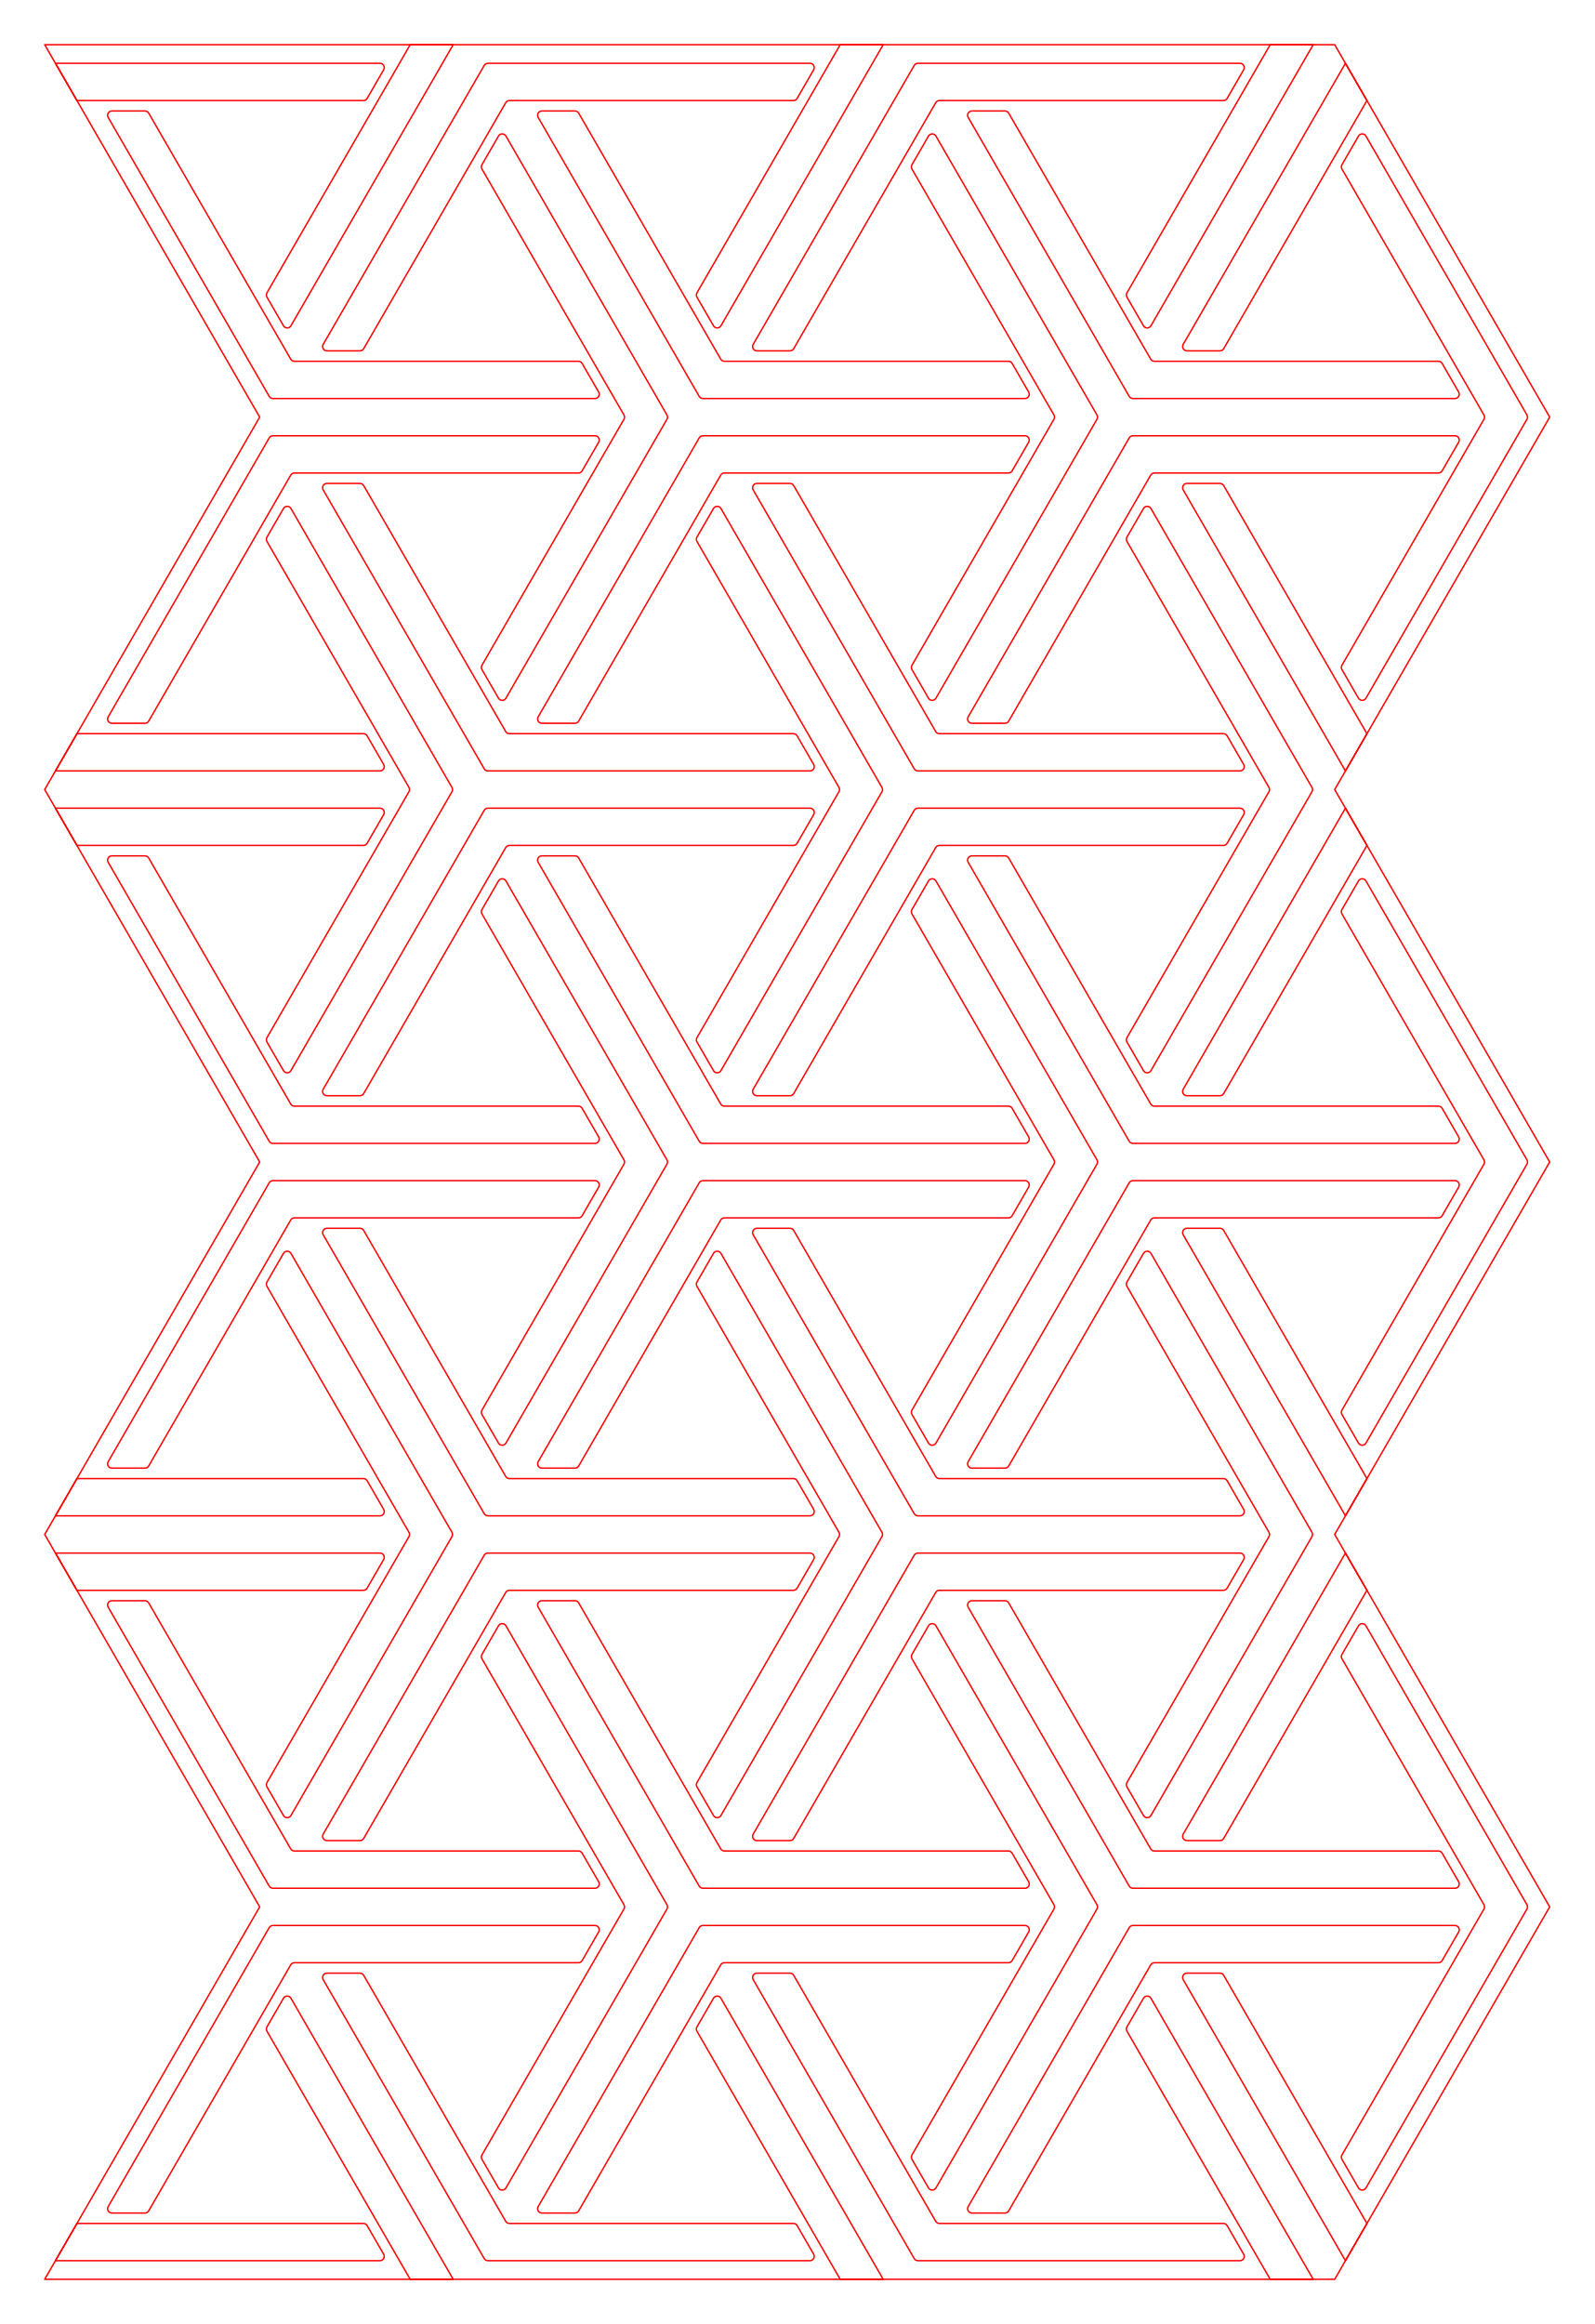
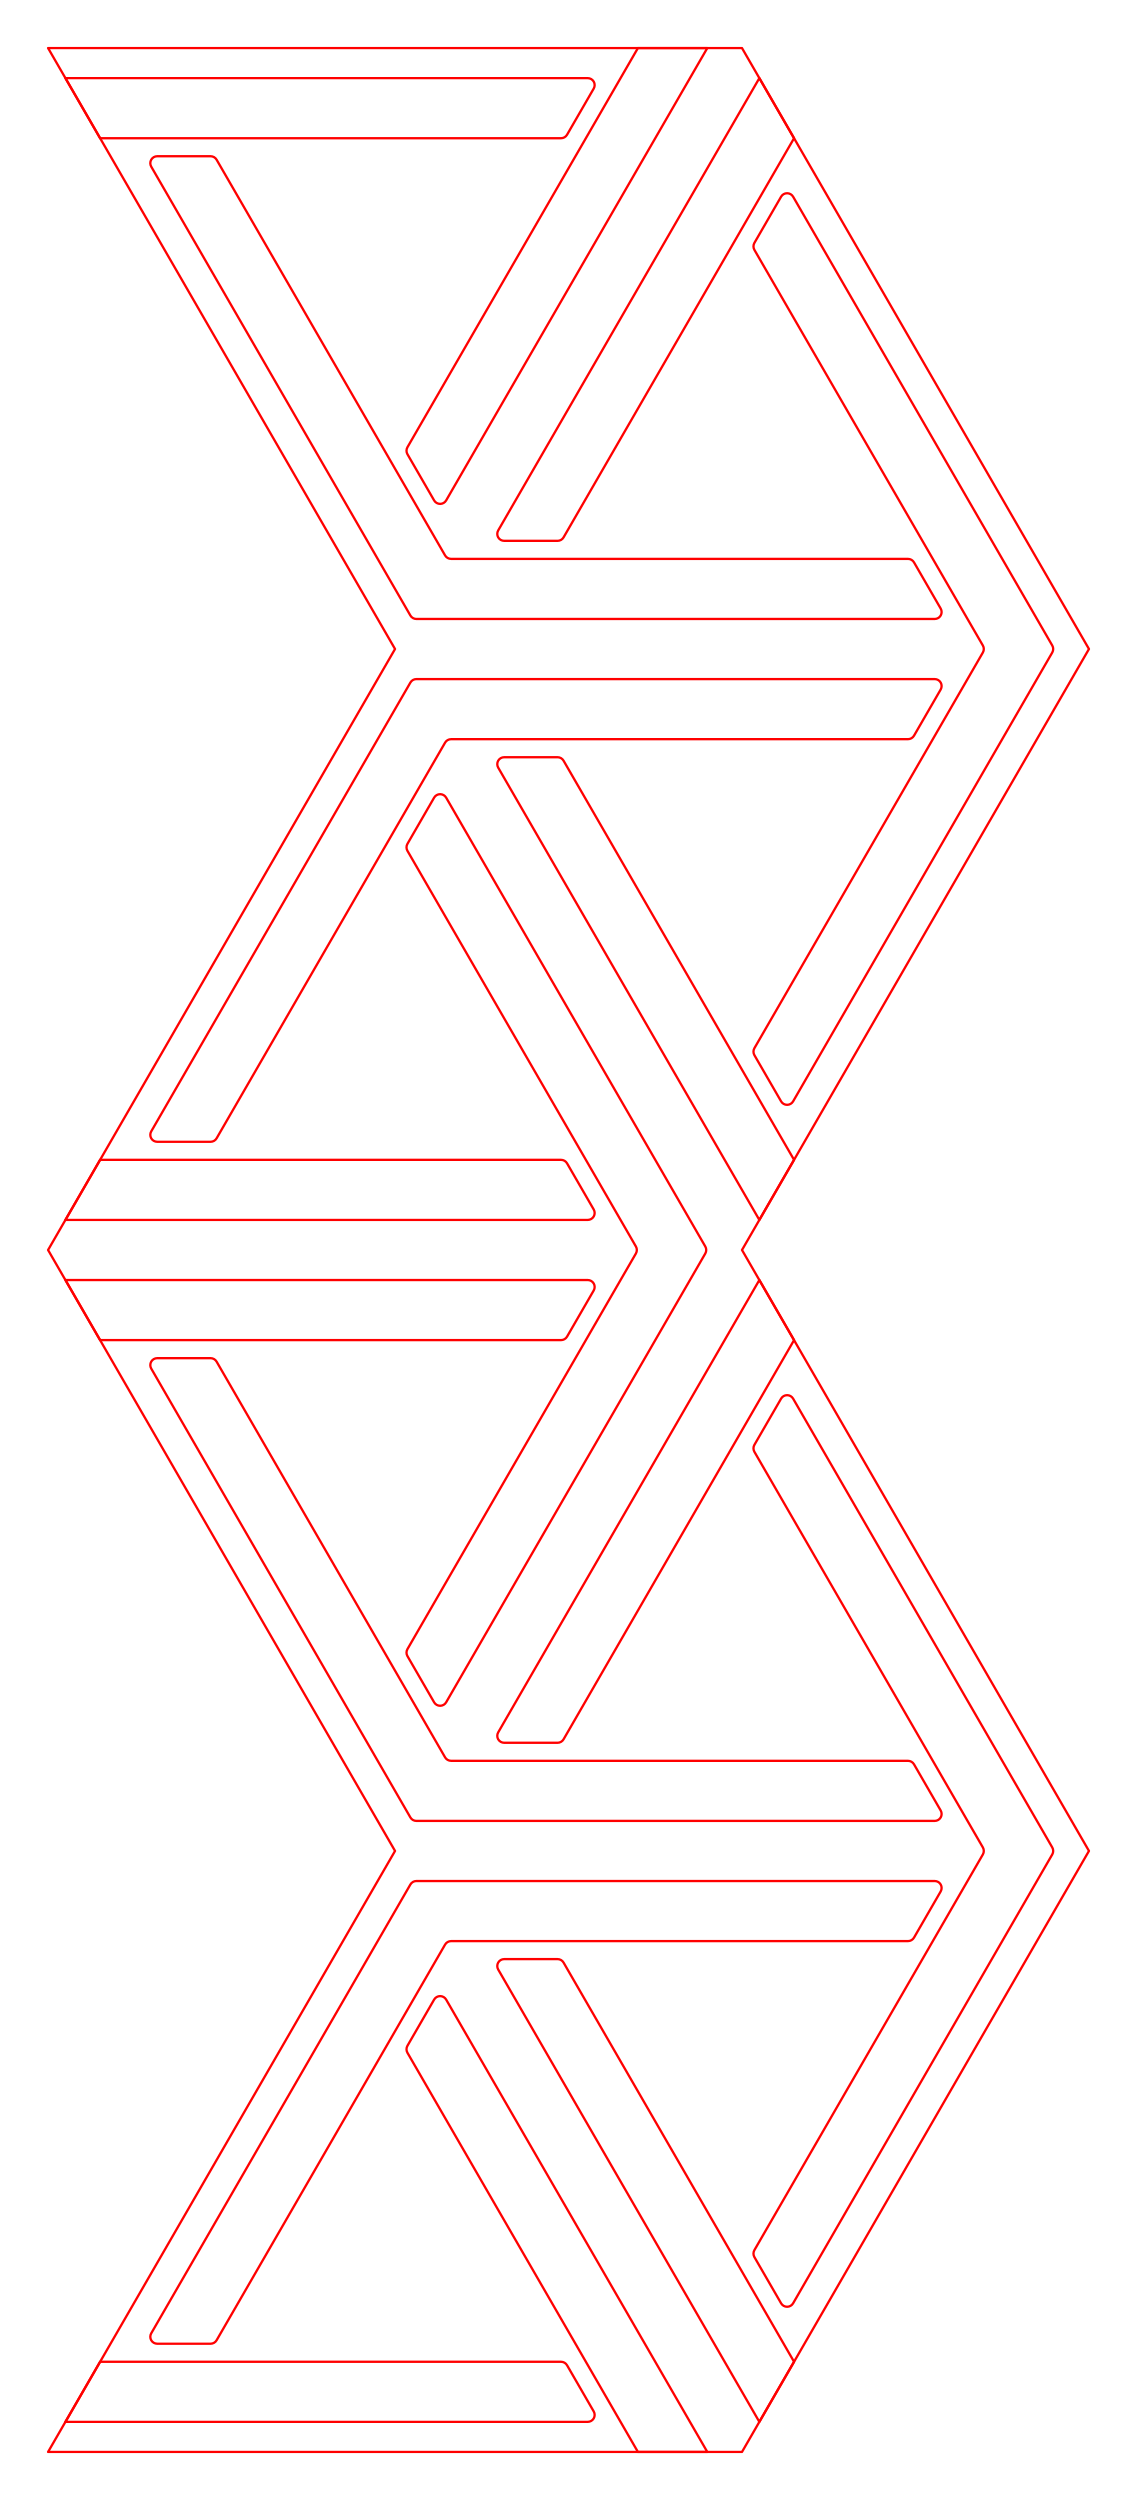
- <svg xmlns="http://www.w3.org/2000/svg" version="1.1" viewBox="-1.559 -1.559 55.618 81.06">
+ <svg xmlns="http://www.w3.org/2000/svg" version="1.1" viewBox="-1.039 -1.039 24.578 54.04">
  <g id="cut" fill="none" stroke="#FF0000" stroke-width="0.05" stroke-linecap="round" stroke-linejoin="round">
-     <path d="M 52.5 12.99 L 45 25.981 L 52.5 38.971 L 45 51.962 L 52.5 64.952 L 45 77.942 L 30 77.942 L 15 77.942 L 0 77.942 L 7.5 64.952 L 0 51.962 L 7.5 38.971 L 0 25.981 L 7.5 12.99 L 0 0 L 15 0 L 30 0 L 45 0 Z" />
-     <path d="M 51.707 12.915 L 46.09 3.187 A 0.15 0.15 0 0 0 45.83 3.187 L 45.253 4.186 A 0.15 0.15 0 0 0 45.253 4.336 L 49.125 11.042 A 0.15 0.15 0 0 0 49.125 11.042 L 49.875 12.341 A 0.15 0.15 0 0 1 49.875 12.341 L 50.207 12.915 A 0.15 0.15 0 0 1 50.207 13.065 L 49.875 13.64 A 0.15 0.15 0 0 1 49.875 13.64 L 49.125 14.939 A 0.15 0.15 0 0 0 49.125 14.939 L 45.253 21.645 A 0.15 0.15 0 0 0 45.253 21.795 L 45.83 22.794 A 0.15 0.15 0 0 0 46.09 22.794 L 51.707 13.065 A 0.15 0.15 0 0 0 51.707 12.915 Z" />
-     <path d="M 7.832 13.715 L 2.215 23.444 A 0.15 0.15 0 0 0 2.345 23.669 L 3.498 23.669 A 0.15 0.15 0 0 0 3.628 23.593 L 7.5 16.888 A 0.15 0.15 0 0 1 7.5 16.888 L 8.25 15.588 A 0.15 0.15 0 0 0 8.25 15.588 L 8.582 15.014 A 0.15 0.15 0 0 1 8.712 14.939 L 9.375 14.939 L 10.875 14.939 L 18.618 14.939 A 0.15 0.15 0 0 0 18.748 14.864 L 19.325 13.865 A 0.15 0.15 0 0 0 19.195 13.64 L 7.962 13.64 A 0.15 0.15 0 0 0 7.832 13.715 Z" />
-     <path d="M 3.375 1.949 L 1.875 1.949 L 1.125 1.949 L 0.375 0.649 L 11.695 0.649 A 0.15 0.15 0 0 1 11.825 0.874 L 11.248 1.874 A 0.15 0.15 0 0 1 11.118 1.949 L 3.375 1.949 Z" />
-     <path d="M 0.375 25.331 L 11.695 25.331 A 0.15 0.15 0 0 0 11.825 25.106 L 11.248 24.107 A 0.15 0.15 0 0 0 11.118 24.032 L 3.375 24.032 L 1.875 24.032 L 1.125 24.032 L 0.375 25.331 Z" />
-     <path d="M 14.207 25.906 L 8.59 16.177 A 0.15 0.15 0 0 0 8.33 16.177 L 7.753 17.176 A 0.15 0.15 0 0 0 7.753 17.326 L 11.625 24.032 A 0.15 0.15 0 0 1 11.625 24.032 L 12.375 25.331 A 0.15 0.15 0 0 0 12.375 25.331 L 12.707 25.906 A 0.15 0.15 0 0 1 12.707 26.056 L 12.375 26.63 A 0.15 0.15 0 0 0 12.375 26.63 L 11.625 27.929 L 7.753 34.635 A 0.15 0.15 0 0 0 7.753 34.785 L 8.33 35.784 A 0.15 0.15 0 0 0 8.59 35.784 L 14.207 26.056 A 0.15 0.15 0 0 0 14.207 25.906 Z" />
-     <path d="M 15.332 25.256 L 9.715 15.528 A 0.15 0.15 0 0 1 9.845 15.303 L 10.998 15.303 A 0.15 0.15 0 0 1 11.128 15.378 L 15 22.084 A 0.15 0.15 0 0 0 15 22.084 L 15.75 23.383 A 0.15 0.15 0 0 1 15.75 23.383 L 16.082 23.957 A 0.15 0.15 0 0 0 16.212 24.032 L 16.875 24.032 L 18.375 24.032 L 26.118 24.032 A 0.15 0.15 0 0 1 26.248 24.107 L 26.825 25.106 A 0.15 0.15 0 0 1 26.695 25.331 L 15.462 25.331 A 0.15 0.15 0 0 1 15.332 25.256 Z" />
-     <path d="M 15.83 22.794 L 15.253 21.795 A 0.15 0.15 0 0 1 15.253 21.645 L 19.125 14.939 A 0.15 0.15 0 0 0 19.125 14.939 L 19.875 13.64 A 0.15 0.15 0 0 1 19.875 13.64 L 20.207 13.065 A 0.15 0.15 0 0 0 20.207 12.915 L 19.875 12.341 A 0.15 0.15 0 0 1 19.875 12.341 L 19.125 11.042 L 15.253 4.336 A 0.15 0.15 0 0 1 15.253 4.186 L 15.83 3.187 A 0.15 0.15 0 0 1 16.09 3.187 L 21.707 12.915 A 0.15 0.15 0 0 1 21.707 13.065 L 16.09 22.794 A 0.15 0.15 0 0 1 15.83 22.794 Z" />
-     <path d="M 14.25 0 L 8.59 9.804 A 0.15 0.15 0 0 1 8.33 9.804 L 7.753 8.805 A 0.15 0.15 0 0 1 7.753 8.655 L 11.625 1.949 A 0.15 0.15 0 0 0 11.625 1.949 L 12.375 0.65 A 0.15 0.15 0 0 1 12.375 0.649 L 12.75 0 L 14.25 0 Z" />
-     <path d="M 22.832 13.715 L 17.215 23.444 A 0.15 0.15 0 0 0 17.345 23.669 L 18.498 23.669 A 0.15 0.15 0 0 0 18.628 23.593 L 22.5 16.888 A 0.15 0.15 0 0 1 22.5 16.888 L 23.25 15.588 A 0.15 0.15 0 0 0 23.25 15.588 L 23.582 15.014 A 0.15 0.15 0 0 1 23.712 14.939 L 24.375 14.939 L 25.875 14.939 L 33.618 14.939 A 0.15 0.15 0 0 0 33.748 14.864 L 34.325 13.865 A 0.15 0.15 0 0 0 34.195 13.64 L 22.962 13.64 A 0.15 0.15 0 0 0 22.832 13.715 Z" />
-     <path d="M 29.207 25.906 L 23.59 16.177 A 0.15 0.15 0 0 0 23.33 16.177 L 22.753 17.176 A 0.15 0.15 0 0 0 22.753 17.326 L 26.625 24.032 A 0.15 0.15 0 0 1 26.625 24.032 L 27.375 25.331 A 0.15 0.15 0 0 0 27.375 25.331 L 27.707 25.906 A 0.15 0.15 0 0 1 27.707 26.056 L 27.375 26.63 A 0.15 0.15 0 0 0 27.375 26.63 L 26.625 27.929 L 22.753 34.635 A 0.15 0.15 0 0 0 22.753 34.785 L 23.33 35.784 A 0.15 0.15 0 0 0 23.59 35.784 L 29.207 26.056 A 0.15 0.15 0 0 0 29.207 25.906 Z" />
-     <path d="M 30.332 25.256 L 24.715 15.528 A 0.15 0.15 0 0 1 24.845 15.303 L 25.998 15.303 A 0.15 0.15 0 0 1 26.128 15.378 L 30 22.084 A 0.15 0.15 0 0 0 30 22.084 L 30.75 23.383 A 0.15 0.15 0 0 1 30.75 23.383 L 31.082 23.957 A 0.15 0.15 0 0 0 31.212 24.032 L 31.875 24.032 L 33.375 24.032 L 41.118 24.032 A 0.15 0.15 0 0 1 41.248 24.107 L 41.825 25.106 A 0.15 0.15 0 0 1 41.695 25.331 L 30.462 25.331 A 0.15 0.15 0 0 1 30.332 25.256 Z" />
-     <path d="M 30.83 22.794 L 30.253 21.795 A 0.15 0.15 0 0 1 30.253 21.645 L 34.125 14.939 A 0.15 0.15 0 0 0 34.125 14.939 L 34.875 13.64 A 0.15 0.15 0 0 1 34.875 13.64 L 35.207 13.065 A 0.15 0.15 0 0 0 35.207 12.915 L 34.875 12.341 A 0.15 0.15 0 0 1 34.875 12.341 L 34.125 11.042 L 30.253 4.336 A 0.15 0.15 0 0 1 30.253 4.186 L 30.83 3.187 A 0.15 0.15 0 0 1 31.09 3.187 L 36.707 12.915 A 0.15 0.15 0 0 1 36.707 13.065 L 31.09 22.794 A 0.15 0.15 0 0 1 30.83 22.794 Z" />
-     <path d="M 37.832 13.715 L 32.215 23.444 A 0.15 0.15 0 0 0 32.345 23.669 L 33.498 23.669 A 0.15 0.15 0 0 0 33.628 23.593 L 37.5 16.888 A 0.15 0.15 0 0 1 37.5 16.888 L 38.25 15.588 A 0.15 0.15 0 0 0 38.25 15.588 L 38.582 15.014 A 0.15 0.15 0 0 1 38.712 14.939 L 39.375 14.939 L 40.875 14.939 L 48.618 14.939 A 0.15 0.15 0 0 0 48.748 14.864 L 49.325 13.865 A 0.15 0.15 0 0 0 49.195 13.64 L 37.962 13.64 A 0.15 0.15 0 0 0 37.832 13.715 Z" />
-     <path d="M 44.207 25.906 L 38.59 16.177 A 0.15 0.15 0 0 0 38.33 16.177 L 37.753 17.176 A 0.15 0.15 0 0 0 37.753 17.326 L 41.625 24.032 A 0.15 0.15 0 0 0 41.625 24.032 L 42.375 25.331 A 0.15 0.15 0 0 1 42.375 25.331 L 42.707 25.906 A 0.15 0.15 0 0 1 42.707 26.056 L 42.375 26.63 A 0.15 0.15 0 0 1 42.375 26.63 L 41.625 27.929 A 0.15 0.15 0 0 0 41.625 27.929 L 37.753 34.635 A 0.15 0.15 0 0 0 37.753 34.785 L 38.33 35.784 A 0.15 0.15 0 0 0 38.59 35.784 L 44.207 26.056 A 0.15 0.15 0 0 0 44.207 25.906 Z" />
-     <path d="M 45.375 25.331 L 39.715 15.528 A 0.15 0.15 0 0 1 39.845 15.303 L 40.998 15.303 A 0.15 0.15 0 0 1 41.128 15.378 L 45 22.084 A 0.15 0.15 0 0 0 45 22.084 L 45.75 23.383 A 0.15 0.15 0 0 1 45.75 23.383 L 46.125 24.032 L 45.375 25.331 Z" />
-     <path d="M 7.832 12.266 L 2.215 2.537 A 0.15 0.15 0 0 1 2.345 2.312 L 3.498 2.312 A 0.15 0.15 0 0 1 3.628 2.387 L 7.5 9.093 A 0.15 0.15 0 0 0 7.5 9.093 L 8.25 10.392 A 0.15 0.15 0 0 1 8.25 10.392 L 8.582 10.967 A 0.15 0.15 0 0 0 8.712 11.042 L 9.375 11.042 L 10.875 11.042 L 18.618 11.042 A 0.15 0.15 0 0 1 18.748 11.117 L 19.325 12.116 A 0.15 0.15 0 0 1 19.195 12.341 L 7.962 12.341 A 0.15 0.15 0 0 1 7.832 12.266 Z" />
-     <path d="M 7.832 38.247 L 2.215 28.518 A 0.15 0.15 0 0 1 2.345 28.293 L 3.498 28.293 A 0.15 0.15 0 0 1 3.628 28.368 L 7.5 35.074 A 0.15 0.15 0 0 0 7.5 35.074 L 8.25 36.373 A 0.15 0.15 0 0 1 8.25 36.373 L 8.582 36.948 A 0.15 0.15 0 0 0 8.712 37.023 L 9.375 37.023 L 10.875 37.023 L 18.618 37.023 A 0.15 0.15 0 0 1 18.748 37.098 L 19.325 38.097 A 0.15 0.15 0 0 1 19.195 38.322 L 7.962 38.322 A 0.15 0.15 0 0 1 7.832 38.247 Z" />
-     <path d="M 0.375 26.63 L 11.695 26.63 A 0.15 0.15 0 0 1 11.825 26.855 L 11.248 27.854 A 0.15 0.15 0 0 1 11.118 27.929 L 3.375 27.929 L 1.875 27.929 L 1.125 27.929 L 0.375 26.63 Z" />
-     <path d="M 15.332 26.705 L 9.715 36.434 A 0.15 0.15 0 0 0 9.845 36.659 L 10.998 36.659 A 0.15 0.15 0 0 0 11.128 36.584 L 15 29.878 A 0.15 0.15 0 0 1 15 29.878 L 15.75 28.579 A 0.15 0.15 0 0 0 15.75 28.579 L 16.082 28.004 A 0.15 0.15 0 0 1 16.212 27.929 L 16.875 27.929 L 18.375 27.929 L 26.118 27.929 A 0.15 0.15 0 0 0 26.248 27.854 L 26.825 26.855 A 0.15 0.15 0 0 0 26.695 26.63 L 15.462 26.63 A 0.15 0.15 0 0 0 15.332 26.705 Z" />
-     <path d="M 15.332 0.724 L 9.715 10.453 A 0.15 0.15 0 0 0 9.845 10.678 L 10.998 10.678 A 0.15 0.15 0 0 0 11.128 10.603 L 15 3.897 A 0.15 0.15 0 0 1 15 3.897 L 15.75 2.598 A 0.15 0.15 0 0 0 15.75 2.598 L 16.082 2.024 A 0.15 0.15 0 0 1 16.212 1.949 L 16.875 1.949 L 18.375 1.949 L 26.118 1.949 A 0.15 0.15 0 0 0 26.248 1.874 L 26.825 0.874 A 0.15 0.15 0 0 0 26.695 0.649 L 15.462 0.649 A 0.15 0.15 0 0 0 15.332 0.724 Z" />
-     <path d="M 21.707 38.896 L 16.09 29.168 A 0.15 0.15 0 0 0 15.83 29.168 L 15.253 30.167 A 0.15 0.15 0 0 0 15.253 30.317 L 19.125 37.023 A 0.15 0.15 0 0 1 19.125 37.023 L 19.875 38.322 A 0.15 0.15 0 0 0 19.875 38.322 L 20.207 38.896 A 0.15 0.15 0 0 1 20.207 39.046 L 19.875 39.621 A 0.15 0.15 0 0 0 19.875 39.621 L 19.125 40.92 A 0.15 0.15 0 0 1 19.125 40.92 L 15.253 47.626 A 0.15 0.15 0 0 0 15.253 47.776 L 15.83 48.775 A 0.15 0.15 0 0 0 16.09 48.775 L 21.707 39.046 A 0.15 0.15 0 0 0 21.707 38.896 Z" />
-     <path d="M 22.832 38.247 L 17.215 28.518 A 0.15 0.15 0 0 1 17.345 28.293 L 18.498 28.293 A 0.15 0.15 0 0 1 18.628 28.368 L 22.5 35.074 A 0.15 0.15 0 0 0 22.5 35.074 L 23.25 36.373 A 0.15 0.15 0 0 1 23.25 36.373 L 23.582 36.948 A 0.15 0.15 0 0 0 23.712 37.023 L 24.375 37.023 L 25.875 37.023 L 33.618 37.023 A 0.15 0.15 0 0 1 33.748 37.098 L 34.325 38.097 A 0.15 0.15 0 0 1 34.195 38.322 L 22.962 38.322 A 0.15 0.15 0 0 1 22.832 38.247 Z" />
-     <path d="M 30.332 26.705 L 24.715 36.434 A 0.15 0.15 0 0 0 24.845 36.659 L 25.998 36.659 A 0.15 0.15 0 0 0 26.128 36.584 L 30 29.878 A 0.15 0.15 0 0 1 30 29.878 L 30.75 28.579 A 0.15 0.15 0 0 0 30.75 28.579 L 31.082 28.004 A 0.15 0.15 0 0 1 31.212 27.929 L 31.875 27.929 L 33.375 27.929 L 41.118 27.929 A 0.15 0.15 0 0 0 41.248 27.854 L 41.825 26.855 A 0.15 0.15 0 0 0 41.695 26.63 L 30.462 26.63 A 0.15 0.15 0 0 0 30.332 26.705 Z" />
-     <path d="M 36.707 38.896 L 31.09 29.168 A 0.15 0.15 0 0 0 30.83 29.168 L 30.253 30.167 A 0.15 0.15 0 0 0 30.253 30.317 L 34.125 37.023 A 0.15 0.15 0 0 1 34.125 37.023 L 34.875 38.322 A 0.15 0.15 0 0 0 34.875 38.322 L 35.207 38.896 A 0.15 0.15 0 0 1 35.207 39.046 L 34.875 39.621 A 0.15 0.15 0 0 0 34.875 39.621 L 34.125 40.92 A 0.15 0.15 0 0 1 34.125 40.92 L 30.253 47.626 A 0.15 0.15 0 0 0 30.253 47.776 L 30.83 48.775 A 0.15 0.15 0 0 0 31.09 48.775 L 36.707 39.046 A 0.15 0.15 0 0 0 36.707 38.896 Z" />
-     <path d="M 37.832 38.247 L 32.215 28.518 A 0.15 0.15 0 0 1 32.345 28.293 L 33.498 28.293 A 0.15 0.15 0 0 1 33.628 28.368 L 37.5 35.074 A 0.15 0.15 0 0 0 37.5 35.074 L 38.25 36.373 A 0.15 0.15 0 0 1 38.25 36.373 L 38.582 36.948 A 0.15 0.15 0 0 0 38.712 37.023 L 39.375 37.023 L 40.875 37.023 L 48.618 37.023 A 0.15 0.15 0 0 1 48.748 37.098 L 49.325 38.097 A 0.15 0.15 0 0 1 49.195 38.322 L 37.962 38.322 A 0.15 0.15 0 0 1 37.832 38.247 Z" />
-     <path d="M 45.375 26.63 L 39.715 36.434 A 0.15 0.15 0 0 0 39.845 36.659 L 40.998 36.659 A 0.15 0.15 0 0 0 41.128 36.584 L 45 29.878 A 0.15 0.15 0 0 1 45 29.878 L 45.75 28.579 A 0.15 0.15 0 0 0 45.75 28.579 L 46.125 27.929 L 45.375 26.63 Z" />
-     <path d="M 51.707 38.896 L 46.09 29.168 A 0.15 0.15 0 0 0 45.83 29.168 L 45.253 30.167 A 0.15 0.15 0 0 0 45.253 30.317 L 49.125 37.023 A 0.15 0.15 0 0 0 49.125 37.023 L 49.875 38.322 A 0.15 0.15 0 0 1 49.875 38.322 L 50.207 38.896 A 0.15 0.15 0 0 1 50.207 39.046 L 49.875 39.621 A 0.15 0.15 0 0 1 49.875 39.621 L 49.125 40.92 A 0.15 0.15 0 0 0 49.125 40.92 L 45.253 47.626 A 0.15 0.15 0 0 0 45.253 47.776 L 45.83 48.775 A 0.15 0.15 0 0 0 46.09 48.775 L 51.707 39.046 A 0.15 0.15 0 0 0 51.707 38.896 Z" />
-     <path d="M 7.832 39.696 L 2.215 49.424 A 0.15 0.15 0 0 0 2.345 49.649 L 3.498 49.649 A 0.15 0.15 0 0 0 3.628 49.574 L 7.5 42.868 A 0.15 0.15 0 0 1 7.5 42.868 L 8.25 41.569 A 0.15 0.15 0 0 0 8.25 41.569 L 8.582 40.995 A 0.15 0.15 0 0 1 8.712 40.92 L 9.375 40.92 L 10.875 40.92 L 18.618 40.92 A 0.15 0.15 0 0 0 18.748 40.845 L 19.325 39.846 A 0.15 0.15 0 0 0 19.195 39.621 L 7.962 39.621 A 0.15 0.15 0 0 0 7.832 39.696 Z" />
-     <path d="M 0.375 51.312 L 11.695 51.312 A 0.15 0.15 0 0 0 11.825 51.087 L 11.248 50.088 A 0.15 0.15 0 0 0 11.118 50.013 L 3.375 50.013 L 1.875 50.013 L 1.125 50.013 L 0.375 51.312 Z" />
-     <path d="M 14.207 51.887 L 8.59 42.158 A 0.15 0.15 0 0 0 8.33 42.158 L 7.753 43.157 A 0.15 0.15 0 0 0 7.753 43.307 L 11.625 50.013 L 12.375 51.312 A 0.15 0.15 0 0 0 12.375 51.312 L 12.707 51.887 A 0.15 0.15 0 0 1 12.707 52.037 L 12.375 52.611 A 0.15 0.15 0 0 0 12.375 52.611 L 11.625 53.91 A 0.15 0.15 0 0 1 11.625 53.91 L 7.753 60.616 A 0.15 0.15 0 0 0 7.753 60.766 L 8.33 61.765 A 0.15 0.15 0 0 0 8.59 61.765 L 14.207 52.037 A 0.15 0.15 0 0 0 14.207 51.887 Z" />
-     <path d="M 15.332 51.237 L 9.715 41.508 A 0.15 0.15 0 0 1 9.845 41.283 L 10.998 41.283 A 0.15 0.15 0 0 1 11.128 41.358 L 15 48.064 A 0.15 0.15 0 0 0 15 48.064 L 15.75 49.363 A 0.15 0.15 0 0 1 15.75 49.363 L 16.082 49.938 A 0.15 0.15 0 0 0 16.212 50.013 L 16.875 50.013 L 18.375 50.013 L 26.118 50.013 A 0.15 0.15 0 0 1 26.248 50.088 L 26.825 51.087 A 0.15 0.15 0 0 1 26.695 51.312 L 15.462 51.312 A 0.15 0.15 0 0 1 15.332 51.237 Z" />
-     <path d="M 22.832 39.696 L 17.215 49.424 A 0.15 0.15 0 0 0 17.345 49.649 L 18.498 49.649 A 0.15 0.15 0 0 0 18.628 49.574 L 22.5 42.868 A 0.15 0.15 0 0 1 22.5 42.868 L 23.25 41.569 A 0.15 0.15 0 0 0 23.25 41.569 L 23.582 40.995 A 0.15 0.15 0 0 1 23.712 40.92 L 24.375 40.92 L 25.875 40.92 L 33.618 40.92 A 0.15 0.15 0 0 0 33.748 40.845 L 34.325 39.846 A 0.15 0.15 0 0 0 34.195 39.621 L 22.962 39.621 A 0.15 0.15 0 0 0 22.832 39.696 Z" />
-     <path d="M 29.207 51.887 L 23.59 42.158 A 0.15 0.15 0 0 0 23.33 42.158 L 22.753 43.157 A 0.15 0.15 0 0 0 22.753 43.307 L 26.625 50.013 L 27.375 51.312 A 0.15 0.15 0 0 0 27.375 51.312 L 27.707 51.887 A 0.15 0.15 0 0 1 27.707 52.037 L 27.375 52.611 A 0.15 0.15 0 0 0 27.375 52.611 L 26.625 53.91 A 0.15 0.15 0 0 1 26.625 53.91 L 22.753 60.616 A 0.15 0.15 0 0 0 22.753 60.766 L 23.33 61.765 A 0.15 0.15 0 0 0 23.59 61.765 L 29.207 52.037 A 0.15 0.15 0 0 0 29.207 51.887 Z" />
-     <path d="M 30.332 51.237 L 24.715 41.508 A 0.15 0.15 0 0 1 24.845 41.283 L 25.998 41.283 A 0.15 0.15 0 0 1 26.128 41.358 L 30 48.064 A 0.15 0.15 0 0 0 30 48.064 L 30.75 49.363 A 0.15 0.15 0 0 1 30.75 49.363 L 31.082 49.938 A 0.15 0.15 0 0 0 31.212 50.013 L 31.875 50.013 L 33.375 50.013 L 41.118 50.013 A 0.15 0.15 0 0 1 41.248 50.088 L 41.825 51.087 A 0.15 0.15 0 0 1 41.695 51.312 L 30.462 51.312 A 0.15 0.15 0 0 1 30.332 51.237 Z" />
-     <path d="M 37.832 39.696 L 32.215 49.424 A 0.15 0.15 0 0 0 32.345 49.649 L 33.498 49.649 A 0.15 0.15 0 0 0 33.628 49.574 L 37.5 42.868 A 0.15 0.15 0 0 1 37.5 42.868 L 38.25 41.569 A 0.15 0.15 0 0 0 38.25 41.569 L 38.582 40.995 A 0.15 0.15 0 0 1 38.712 40.92 L 39.375 40.92 L 40.875 40.92 L 48.618 40.92 A 0.15 0.15 0 0 0 48.748 40.845 L 49.325 39.846 A 0.15 0.15 0 0 0 49.195 39.621 L 37.962 39.621 A 0.15 0.15 0 0 0 37.832 39.696 Z" />
-     <path d="M 44.207 51.887 L 38.59 42.158 A 0.15 0.15 0 0 0 38.33 42.158 L 37.753 43.157 A 0.15 0.15 0 0 0 37.753 43.307 L 41.625 50.013 A 0.15 0.15 0 0 0 41.625 50.013 L 42.375 51.312 A 0.15 0.15 0 0 1 42.375 51.312 L 42.707 51.887 A 0.15 0.15 0 0 1 42.707 52.037 L 42.375 52.611 A 0.15 0.15 0 0 1 42.375 52.611 L 41.625 53.91 A 0.15 0.15 0 0 0 41.625 53.91 L 37.753 60.616 A 0.15 0.15 0 0 0 37.753 60.766 L 38.33 61.765 A 0.15 0.15 0 0 0 38.59 61.765 L 44.207 52.037 A 0.15 0.15 0 0 0 44.207 51.887 Z" />
-     <path d="M 45.375 51.312 L 39.715 41.508 A 0.15 0.15 0 0 1 39.845 41.283 L 40.998 41.283 A 0.15 0.15 0 0 1 41.128 41.358 L 45 48.064 A 0.15 0.15 0 0 0 45 48.064 L 45.75 49.363 A 0.15 0.15 0 0 1 45.75 49.363 L 46.125 50.013 L 45.375 51.312 Z" />
-     <path d="M 7.832 64.227 L 2.215 54.499 A 0.15 0.15 0 0 1 2.345 54.274 L 3.498 54.274 A 0.15 0.15 0 0 1 3.628 54.349 L 7.5 61.055 A 0.15 0.15 0 0 0 7.5 61.055 L 8.25 62.354 A 0.15 0.15 0 0 1 8.25 62.354 L 8.582 62.928 A 0.15 0.15 0 0 0 8.712 63.003 L 9.375 63.003 L 10.875 63.003 L 18.618 63.003 A 0.15 0.15 0 0 1 18.748 63.078 L 19.325 64.077 A 0.15 0.15 0 0 1 19.195 64.302 L 7.962 64.302 A 0.15 0.15 0 0 1 7.832 64.227 Z" />
-     <path d="M 22.832 12.266 L 17.215 2.537 A 0.15 0.15 0 0 1 17.345 2.312 L 18.498 2.312 A 0.15 0.15 0 0 1 18.628 2.387 L 22.5 9.093 A 0.15 0.15 0 0 0 22.5 9.093 L 23.25 10.392 A 0.15 0.15 0 0 1 23.25 10.392 L 23.582 10.967 A 0.15 0.15 0 0 0 23.712 11.042 L 24.375 11.042 L 25.875 11.042 L 33.618 11.042 A 0.15 0.15 0 0 1 33.748 11.117 L 34.325 12.116 A 0.15 0.15 0 0 1 34.195 12.341 L 22.962 12.341 A 0.15 0.15 0 0 1 22.832 12.266 Z" />
-     <path d="M 0.375 52.611 L 11.695 52.611 A 0.15 0.15 0 0 1 11.825 52.836 L 11.248 53.835 A 0.15 0.15 0 0 1 11.118 53.91 L 3.375 53.91 L 1.875 53.91 L 1.125 53.91 L 0.375 52.611 Z" />
-     <path d="M 15.332 52.686 L 9.715 62.415 A 0.15 0.15 0 0 0 9.845 62.64 L 10.998 62.64 A 0.15 0.15 0 0 0 11.128 62.565 L 15 55.859 A 0.15 0.15 0 0 1 15 55.859 L 15.75 54.56 A 0.15 0.15 0 0 0 15.75 54.56 L 16.082 53.985 A 0.15 0.15 0 0 1 16.212 53.91 L 16.875 53.91 L 18.375 53.91 L 26.118 53.91 A 0.15 0.15 0 0 0 26.248 53.835 L 26.825 52.836 A 0.15 0.15 0 0 0 26.695 52.611 L 15.462 52.611 A 0.15 0.15 0 0 0 15.332 52.686 Z" />
-     <path d="M 21.707 64.877 L 16.09 55.148 A 0.15 0.15 0 0 0 15.83 55.148 L 15.253 56.147 A 0.15 0.15 0 0 0 15.253 56.297 L 19.125 63.003 A 0.15 0.15 0 0 1 19.125 63.003 L 19.875 64.302 A 0.15 0.15 0 0 0 19.875 64.302 L 20.207 64.877 A 0.15 0.15 0 0 1 20.207 65.027 L 19.875 65.601 A 0.15 0.15 0 0 0 19.875 65.601 L 19.125 66.9 L 15.253 73.606 A 0.15 0.15 0 0 0 15.253 73.756 L 15.83 74.755 A 0.15 0.15 0 0 0 16.09 74.755 L 21.707 65.027 A 0.15 0.15 0 0 0 21.707 64.877 Z" />
-     <path d="M 22.832 64.227 L 17.215 54.499 A 0.15 0.15 0 0 1 17.345 54.274 L 18.498 54.274 A 0.15 0.15 0 0 1 18.628 54.349 L 22.5 61.055 A 0.15 0.15 0 0 0 22.5 61.055 L 23.25 62.354 A 0.15 0.15 0 0 1 23.25 62.354 L 23.582 62.928 A 0.15 0.15 0 0 0 23.712 63.003 L 24.375 63.003 L 25.875 63.003 L 33.618 63.003 A 0.15 0.15 0 0 1 33.748 63.078 L 34.325 64.077 A 0.15 0.15 0 0 1 34.195 64.302 L 22.962 64.302 A 0.15 0.15 0 0 1 22.832 64.227 Z" />
-     <path d="M 30.332 52.686 L 24.715 62.415 A 0.15 0.15 0 0 0 24.845 62.64 L 25.998 62.64 A 0.15 0.15 0 0 0 26.128 62.565 L 30 55.859 A 0.15 0.15 0 0 1 30 55.859 L 30.75 54.56 A 0.15 0.15 0 0 0 30.75 54.56 L 31.082 53.985 A 0.15 0.15 0 0 1 31.212 53.91 L 31.875 53.91 L 33.375 53.91 L 41.118 53.91 A 0.15 0.15 0 0 0 41.248 53.835 L 41.825 52.836 A 0.15 0.15 0 0 0 41.695 52.611 L 30.462 52.611 A 0.15 0.15 0 0 0 30.332 52.686 Z" />
-     <path d="M 36.707 64.877 L 31.09 55.148 A 0.15 0.15 0 0 0 30.83 55.148 L 30.253 56.147 A 0.15 0.15 0 0 0 30.253 56.297 L 34.125 63.003 A 0.15 0.15 0 0 1 34.125 63.003 L 34.875 64.302 A 0.15 0.15 0 0 0 34.875 64.302 L 35.207 64.877 A 0.15 0.15 0 0 1 35.207 65.027 L 34.875 65.601 A 0.15 0.15 0 0 0 34.875 65.601 L 34.125 66.9 L 30.253 73.606 A 0.15 0.15 0 0 0 30.253 73.756 L 30.83 74.755 A 0.15 0.15 0 0 0 31.09 74.755 L 36.707 65.027 A 0.15 0.15 0 0 0 36.707 64.877 Z" />
-     <path d="M 37.832 64.227 L 32.215 54.499 A 0.15 0.15 0 0 1 32.345 54.274 L 33.498 54.274 A 0.15 0.15 0 0 1 33.628 54.349 L 37.5 61.055 A 0.15 0.15 0 0 0 37.5 61.055 L 38.25 62.354 A 0.15 0.15 0 0 1 38.25 62.354 L 38.582 62.928 A 0.15 0.15 0 0 0 38.712 63.003 L 39.375 63.003 L 40.875 63.003 L 48.618 63.003 A 0.15 0.15 0 0 1 48.748 63.078 L 49.325 64.077 A 0.15 0.15 0 0 1 49.195 64.302 L 37.962 64.302 A 0.15 0.15 0 0 1 37.832 64.227 Z" />
-     <path d="M 45.375 52.611 L 39.715 62.415 A 0.15 0.15 0 0 0 39.845 62.64 L 40.998 62.64 A 0.15 0.15 0 0 0 41.128 62.565 L 45 55.859 A 0.15 0.15 0 0 1 45 55.859 L 45.75 54.56 A 0.15 0.15 0 0 0 45.75 54.56 L 46.125 53.91 L 45.375 52.611 Z" />
-     <path d="M 51.707 64.877 L 46.09 55.148 A 0.15 0.15 0 0 0 45.83 55.148 L 45.253 56.147 A 0.15 0.15 0 0 0 45.253 56.297 L 49.125 63.003 A 0.15 0.15 0 0 0 49.125 63.003 L 49.875 64.302 A 0.15 0.15 0 0 1 49.875 64.302 L 50.207 64.877 A 0.15 0.15 0 0 1 50.207 65.027 L 49.875 65.601 A 0.15 0.15 0 0 1 49.875 65.601 L 49.125 66.9 A 0.15 0.15 0 0 0 49.125 66.9 L 45.253 73.606 A 0.15 0.15 0 0 0 45.253 73.756 L 45.83 74.755 A 0.15 0.15 0 0 0 46.09 74.755 L 51.707 65.027 A 0.15 0.15 0 0 0 51.707 64.877 Z" />
-     <path d="M 7.832 65.676 L 2.215 75.405 A 0.15 0.15 0 0 0 2.345 75.63 L 3.498 75.63 A 0.15 0.15 0 0 0 3.628 75.555 L 7.5 68.849 A 0.15 0.15 0 0 1 7.5 68.849 L 8.25 67.55 A 0.15 0.15 0 0 0 8.25 67.55 L 8.582 66.975 A 0.15 0.15 0 0 1 8.712 66.9 L 9.375 66.9 L 10.875 66.9 L 18.618 66.9 A 0.15 0.15 0 0 0 18.748 66.825 L 19.325 65.826 A 0.15 0.15 0 0 0 19.195 65.601 L 7.962 65.601 A 0.15 0.15 0 0 0 7.832 65.676 Z" />
-     <path d="M 0.375 77.293 L 11.695 77.293 A 0.15 0.15 0 0 0 11.825 77.068 L 11.248 76.069 A 0.15 0.15 0 0 0 11.118 75.994 L 3.375 75.994 L 1.875 75.994 L 1.125 75.994 L 0.375 77.293 Z" />
-     <path d="M 29.25 0 L 23.59 9.804 A 0.15 0.15 0 0 1 23.33 9.804 L 22.753 8.805 A 0.15 0.15 0 0 1 22.753 8.655 L 26.625 1.949 A 0.15 0.15 0 0 0 26.625 1.949 L 27.375 0.65 A 0.15 0.15 0 0 1 27.375 0.649 L 27.75 0 L 29.25 0 Z" />
-     <path d="M 14.25 77.942 L 8.59 68.139 A 0.15 0.15 0 0 0 8.33 68.139 L 7.753 69.138 A 0.15 0.15 0 0 0 7.753 69.288 L 11.625 75.994 A 0.15 0.15 0 0 1 11.625 75.994 L 12.375 77.293 A 0.15 0.15 0 0 0 12.375 77.293 L 12.75 77.942 L 14.25 77.942 Z" />
-     <path d="M 15.332 77.218 L 9.715 67.489 A 0.15 0.15 0 0 1 9.845 67.264 L 10.998 67.264 A 0.15 0.15 0 0 1 11.128 67.339 L 15 74.045 A 0.15 0.15 0 0 0 15 74.045 L 15.75 75.344 A 0.15 0.15 0 0 1 15.75 75.344 L 16.082 75.919 A 0.15 0.15 0 0 0 16.212 75.994 L 16.875 75.994 L 18.375 75.994 L 26.118 75.994 A 0.15 0.15 0 0 1 26.248 76.069 L 26.825 77.068 A 0.15 0.15 0 0 1 26.695 77.293 L 15.462 77.293 A 0.15 0.15 0 0 1 15.332 77.218 Z" />
-     <path d="M 22.832 65.676 L 17.215 75.405 A 0.15 0.15 0 0 0 17.345 75.63 L 18.498 75.63 A 0.15 0.15 0 0 0 18.628 75.555 L 22.5 68.849 A 0.15 0.15 0 0 1 22.5 68.849 L 23.25 67.55 A 0.15 0.15 0 0 0 23.25 67.55 L 23.582 66.975 A 0.15 0.15 0 0 1 23.712 66.9 L 24.375 66.9 L 25.875 66.9 L 33.618 66.9 A 0.15 0.15 0 0 0 33.748 66.825 L 34.325 65.826 A 0.15 0.15 0 0 0 34.195 65.601 L 22.962 65.601 A 0.15 0.15 0 0 0 22.832 65.676 Z" />
-     <path d="M 29.25 77.942 L 23.59 68.139 A 0.15 0.15 0 0 0 23.33 68.139 L 22.753 69.138 A 0.15 0.15 0 0 0 22.753 69.288 L 26.625 75.994 A 0.15 0.15 0 0 1 26.625 75.994 L 27.375 77.293 A 0.15 0.15 0 0 0 27.375 77.293 L 27.75 77.942 L 29.25 77.942 Z" />
-     <path d="M 30.332 77.218 L 24.715 67.489 A 0.15 0.15 0 0 1 24.845 67.264 L 25.998 67.264 A 0.15 0.15 0 0 1 26.128 67.339 L 30 74.045 A 0.15 0.15 0 0 0 30 74.045 L 30.75 75.344 A 0.15 0.15 0 0 1 30.75 75.344 L 31.082 75.919 A 0.15 0.15 0 0 0 31.212 75.994 L 31.875 75.994 L 33.375 75.994 L 41.118 75.994 A 0.15 0.15 0 0 1 41.248 76.069 L 41.825 77.068 A 0.15 0.15 0 0 1 41.695 77.293 L 30.462 77.293 A 0.15 0.15 0 0 1 30.332 77.218 Z" />
-     <path d="M 37.832 65.676 L 32.215 75.405 A 0.15 0.15 0 0 0 32.345 75.63 L 33.498 75.63 A 0.15 0.15 0 0 0 33.628 75.555 L 37.5 68.849 A 0.15 0.15 0 0 1 37.5 68.849 L 38.25 67.55 A 0.15 0.15 0 0 0 38.25 67.55 L 38.582 66.975 A 0.15 0.15 0 0 1 38.712 66.9 L 39.375 66.9 L 40.875 66.9 L 48.618 66.9 A 0.15 0.15 0 0 0 48.748 66.825 L 49.325 65.826 A 0.15 0.15 0 0 0 49.195 65.601 L 37.962 65.601 A 0.15 0.15 0 0 0 37.832 65.676 Z" />
-     <path d="M 44.25 77.942 L 38.59 68.139 A 0.15 0.15 0 0 0 38.33 68.139 L 37.753 69.138 A 0.15 0.15 0 0 0 37.753 69.288 L 41.625 75.994 A 0.15 0.15 0 0 0 41.625 75.994 L 42.375 77.293 A 0.15 0.15 0 0 1 42.375 77.293 L 42.75 77.942 L 44.25 77.942 Z" />
-     <path d="M 30.332 0.724 L 24.715 10.453 A 0.15 0.15 0 0 0 24.845 10.678 L 25.998 10.678 A 0.15 0.15 0 0 0 26.128 10.603 L 30 3.897 A 0.15 0.15 0 0 1 30 3.897 L 30.75 2.598 A 0.15 0.15 0 0 0 30.75 2.598 L 31.082 2.024 A 0.15 0.15 0 0 1 31.212 1.949 L 31.875 1.949 L 33.375 1.949 L 41.118 1.949 A 0.15 0.15 0 0 0 41.248 1.874 L 41.825 0.874 A 0.15 0.15 0 0 0 41.695 0.649 L 30.462 0.649 A 0.15 0.15 0 0 0 30.332 0.724 Z" />
-     <path d="M 45.375 77.293 L 39.715 67.489 A 0.15 0.15 0 0 1 39.845 67.264 L 40.998 67.264 A 0.15 0.15 0 0 1 41.128 67.339 L 45 74.045 A 0.15 0.15 0 0 0 45 74.045 L 45.75 75.344 A 0.15 0.15 0 0 1 45.75 75.344 L 46.125 75.994 L 45.375 77.293 Z" />
-     <path d="M 37.832 12.266 L 32.215 2.537 A 0.15 0.15 0 0 1 32.345 2.312 L 33.498 2.312 A 0.15 0.15 0 0 1 33.628 2.387 L 37.5 9.093 A 0.15 0.15 0 0 0 37.5 9.093 L 38.25 10.392 A 0.15 0.15 0 0 1 38.25 10.392 L 38.582 10.967 A 0.15 0.15 0 0 0 38.712 11.042 L 39.375 11.042 L 40.875 11.042 L 48.618 11.042 A 0.15 0.15 0 0 1 48.748 11.117 L 49.325 12.116 A 0.15 0.15 0 0 1 49.195 12.341 L 37.962 12.341 A 0.15 0.15 0 0 1 37.832 12.266 Z" />
-     <path d="M 44.25 0 L 38.59 9.804 A 0.15 0.15 0 0 1 38.33 9.804 L 37.753 8.805 A 0.15 0.15 0 0 1 37.753 8.655 L 41.625 1.949 A 0.15 0.15 0 0 1 41.625 1.949 L 42.375 0.649 A 0.15 0.15 0 0 0 42.375 0.649 L 42.75 0 L 44.25 0 Z" />
-     <path d="M 45.375 0.649 L 39.715 10.453 A 0.15 0.15 0 0 0 39.845 10.678 L 40.998 10.678 A 0.15 0.15 0 0 0 41.128 10.603 L 45 3.897 A 0.15 0.15 0 0 1 45 3.897 L 45.75 2.598 A 0.15 0.15 0 0 0 45.75 2.598 L 46.125 1.949 L 45.375 0.649 Z" />
+     <path d="M 22.5 38.971 L 15 51.962 L 0 51.962 L 7.5 38.971 L 0 25.981 L 7.5 12.99 L 0 0 L 15 0 L 22.5 12.99 L 15 25.981 Z" />
+     <path d="M 21.707 38.896 L 16.105 29.194 A 0.15 0.15 0 0 0 15.845 29.194 L 15.268 30.193 A 0.15 0.15 0 0 0 15.268 30.343 L 19.125 37.023 L 19.875 38.322 A 0.15 0.15 0 0 1 19.875 38.322 L 20.207 38.896 A 0.15 0.15 0 0 1 20.207 39.046 L 19.875 39.621 A 0.15 0.15 0 0 1 19.875 39.621 L 19.125 40.92 L 15.268 47.6 A 0.15 0.15 0 0 0 15.268 47.75 L 15.845 48.749 A 0.15 0.15 0 0 0 16.105 48.749 L 21.707 39.046 A 0.15 0.15 0 0 0 21.707 38.896 Z" />
+     <path d="M 7.832 39.696 L 2.23 49.398 A 0.15 0.15 0 0 0 2.36 49.623 L 3.513 49.623 A 0.15 0.15 0 0 0 3.643 49.548 L 7.5 42.868 A 0.15 0.15 0 0 0 7.5 42.868 L 8.25 41.569 A 0.15 0.15 0 0 1 8.25 41.569 L 8.582 40.995 A 0.15 0.15 0 0 1 8.712 40.92 L 9.375 40.92 L 10.875 40.92 L 18.588 40.92 A 0.15 0.15 0 0 0 18.718 40.845 L 19.295 39.846 A 0.15 0.15 0 0 0 19.165 39.621 L 7.962 39.621 A 0.15 0.15 0 0 0 7.832 39.696 Z" />
+     <path d="M 3.375 1.949 L 1.875 1.949 L 1.125 1.949 L 0.375 0.65 L 11.665 0.65 A 0.15 0.15 0 0 1 11.795 0.875 L 11.218 1.874 A 0.15 0.15 0 0 1 11.088 1.949 L 3.375 1.949 Z" />
+     <path d="M 0.375 51.312 L 11.665 51.312 A 0.15 0.15 0 0 0 11.795 51.087 L 11.218 50.088 A 0.15 0.15 0 0 0 11.088 50.013 L 3.375 50.013 L 1.875 50.013 L 1.125 50.013 L 0.375 51.312 Z" />
+     <path d="M 14.25 51.962 L 8.605 42.184 A 0.15 0.15 0 0 0 8.345 42.184 L 7.768 43.183 A 0.15 0.15 0 0 0 7.768 43.333 L 11.625 50.013 A 0.15 0.15 0 0 0 11.625 50.013 L 12.375 51.312 L 12.75 51.962 L 14.25 51.962 Z" />
+     <path d="M 15.375 51.312 L 9.73 41.534 A 0.15 0.15 0 0 1 9.86 41.309 L 11.013 41.309 A 0.15 0.15 0 0 1 11.143 41.384 L 15 48.064 A 0.15 0.15 0 0 0 15 48.064 L 15.75 49.363 L 16.125 50.013 L 15.375 51.312 Z" />
+     <path d="M 14.25 0 L 8.605 9.778 A 0.15 0.15 0 0 1 8.345 9.778 L 7.768 8.779 A 0.15 0.15 0 0 1 7.768 8.629 L 11.625 1.949 A 0.15 0.15 0 0 1 11.625 1.949 L 12.375 0.65 L 12.75 0 L 14.25 0 Z" />
+     <path d="M 7.832 12.266 L 2.23 2.563 A 0.15 0.15 0 0 1 2.36 2.338 L 3.513 2.338 A 0.15 0.15 0 0 1 3.643 2.413 L 7.5 9.093 A 0.15 0.15 0 0 1 7.5 9.093 L 8.25 10.392 A 0.15 0.15 0 0 0 8.25 10.392 L 8.582 10.967 A 0.15 0.15 0 0 0 8.712 11.042 L 9.375 11.042 L 10.875 11.042 L 18.588 11.042 A 0.15 0.15 0 0 1 18.718 11.117 L 19.295 12.116 A 0.15 0.15 0 0 1 19.165 12.341 L 7.962 12.341 A 0.15 0.15 0 0 1 7.832 12.266 Z" />
+     <path d="M 15.375 0.65 L 9.73 10.427 A 0.15 0.15 0 0 0 9.86 10.652 L 11.013 10.652 A 0.15 0.15 0 0 0 11.143 10.577 L 15 3.897 A 0.15 0.15 0 0 1 15 3.897 L 15.75 2.598 L 16.125 1.949 L 15.375 0.65 Z" />
+     <path d="M 21.707 12.915 L 16.105 3.213 A 0.15 0.15 0 0 0 15.845 3.213 L 15.268 4.212 A 0.15 0.15 0 0 0 15.268 4.362 L 19.125 11.042 L 19.875 12.341 A 0.15 0.15 0 0 1 19.875 12.341 L 20.207 12.915 A 0.15 0.15 0 0 1 20.207 13.065 L 19.875 13.64 A 0.15 0.15 0 0 1 19.875 13.64 L 19.125 14.939 L 15.268 21.619 A 0.15 0.15 0 0 0 15.268 21.769 L 15.845 22.768 A 0.15 0.15 0 0 0 16.105 22.768 L 21.707 13.065 A 0.15 0.15 0 0 0 21.707 12.915 Z" />
+     <path d="M 7.832 13.715 L 2.23 23.417 A 0.15 0.15 0 0 0 2.36 23.642 L 3.513 23.642 A 0.15 0.15 0 0 0 3.643 23.567 L 7.5 16.887 A 0.15 0.15 0 0 0 7.5 16.887 L 8.25 15.588 A 0.15 0.15 0 0 1 8.25 15.588 L 8.582 15.014 A 0.15 0.15 0 0 1 8.712 14.939 L 9.375 14.939 L 10.875 14.939 L 18.588 14.939 A 0.15 0.15 0 0 0 18.718 14.864 L 19.295 13.865 A 0.15 0.15 0 0 0 19.165 13.64 L 7.962 13.64 A 0.15 0.15 0 0 0 7.832 13.715 Z" />
+     <path d="M 0.375 25.331 L 11.665 25.331 A 0.15 0.15 0 0 0 11.795 25.106 L 11.218 24.107 A 0.15 0.15 0 0 0 11.088 24.032 L 3.375 24.032 L 1.875 24.032 L 1.125 24.032 L 0.375 25.331 Z" />
+     <path d="M 14.207 25.906 L 8.605 16.203 A 0.15 0.15 0 0 0 8.345 16.203 L 7.768 17.202 A 0.15 0.15 0 0 0 7.768 17.352 L 11.625 24.032 A 0.15 0.15 0 0 0 11.625 24.032 L 12.375 25.331 L 12.707 25.906 A 0.15 0.15 0 0 1 12.707 26.056 L 12.375 26.63 L 11.625 27.929 A 0.15 0.15 0 0 0 11.625 27.929 L 7.768 34.609 A 0.15 0.15 0 0 0 7.768 34.759 L 8.345 35.758 A 0.15 0.15 0 0 0 8.605 35.758 L 14.207 26.056 A 0.15 0.15 0 0 0 14.207 25.906 Z" />
+     <path d="M 15.375 25.331 L 9.73 15.554 A 0.15 0.15 0 0 1 9.86 15.329 L 11.013 15.329 A 0.15 0.15 0 0 1 11.143 15.404 L 15 22.084 A 0.15 0.15 0 0 0 15 22.084 L 15.75 23.383 L 16.125 24.032 L 15.375 25.331 Z" />
+     <path d="M 7.832 38.247 L 2.23 28.544 A 0.15 0.15 0 0 1 2.36 28.319 L 3.513 28.319 A 0.15 0.15 0 0 1 3.643 28.394 L 7.5 35.074 A 0.15 0.15 0 0 1 7.5 35.074 L 8.25 36.373 A 0.15 0.15 0 0 0 8.25 36.373 L 8.582 36.948 A 0.15 0.15 0 0 0 8.712 37.023 L 9.375 37.023 L 10.875 37.023 L 18.588 37.023 A 0.15 0.15 0 0 1 18.718 37.098 L 19.295 38.097 A 0.15 0.15 0 0 1 19.165 38.322 L 7.962 38.322 A 0.15 0.15 0 0 1 7.832 38.247 Z" />
+     <path d="M 0.375 26.63 L 11.665 26.63 A 0.15 0.15 0 0 1 11.795 26.855 L 11.218 27.854 A 0.15 0.15 0 0 1 11.088 27.929 L 3.375 27.929 L 1.875 27.929 L 1.125 27.929 L 0.375 26.63 Z" />
+     <path d="M 15.375 26.63 L 9.73 36.408 A 0.15 0.15 0 0 0 9.86 36.633 L 11.013 36.633 A 0.15 0.15 0 0 0 11.143 36.558 L 15 29.878 A 0.15 0.15 0 0 1 15 29.878 L 15.75 28.579 L 16.125 27.929 L 15.375 26.63 Z" />
  </g>
</svg>
